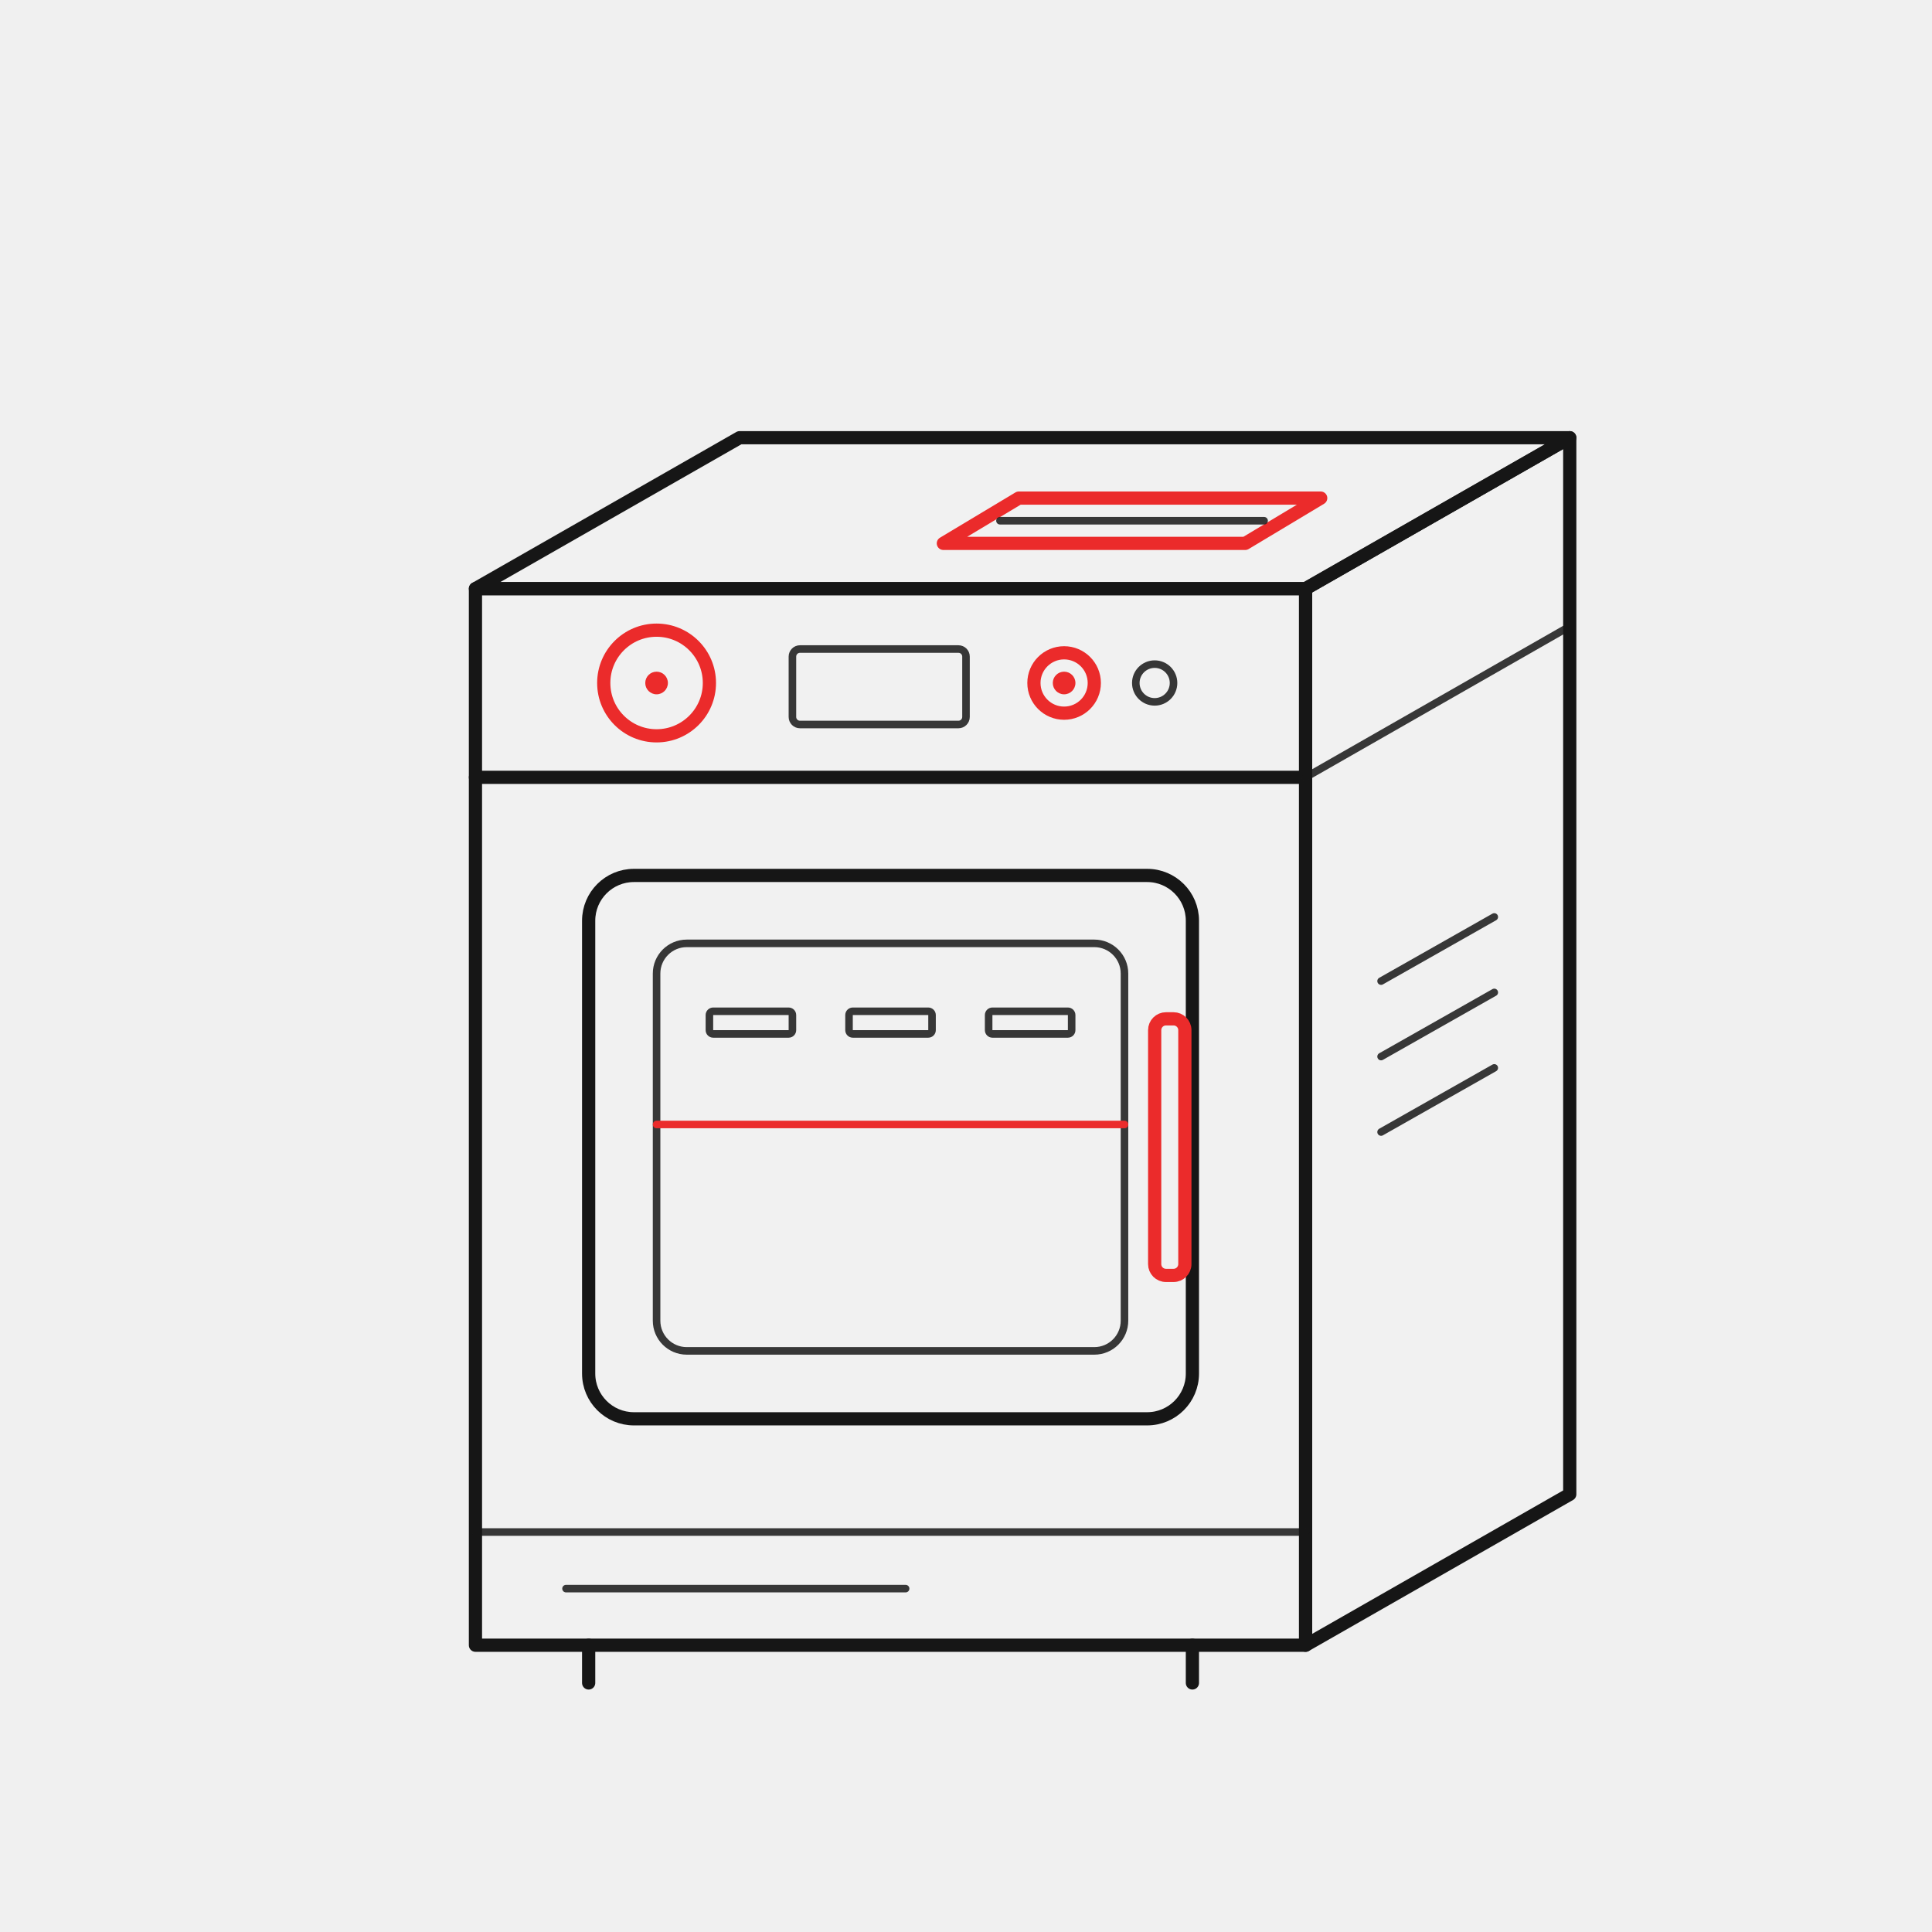
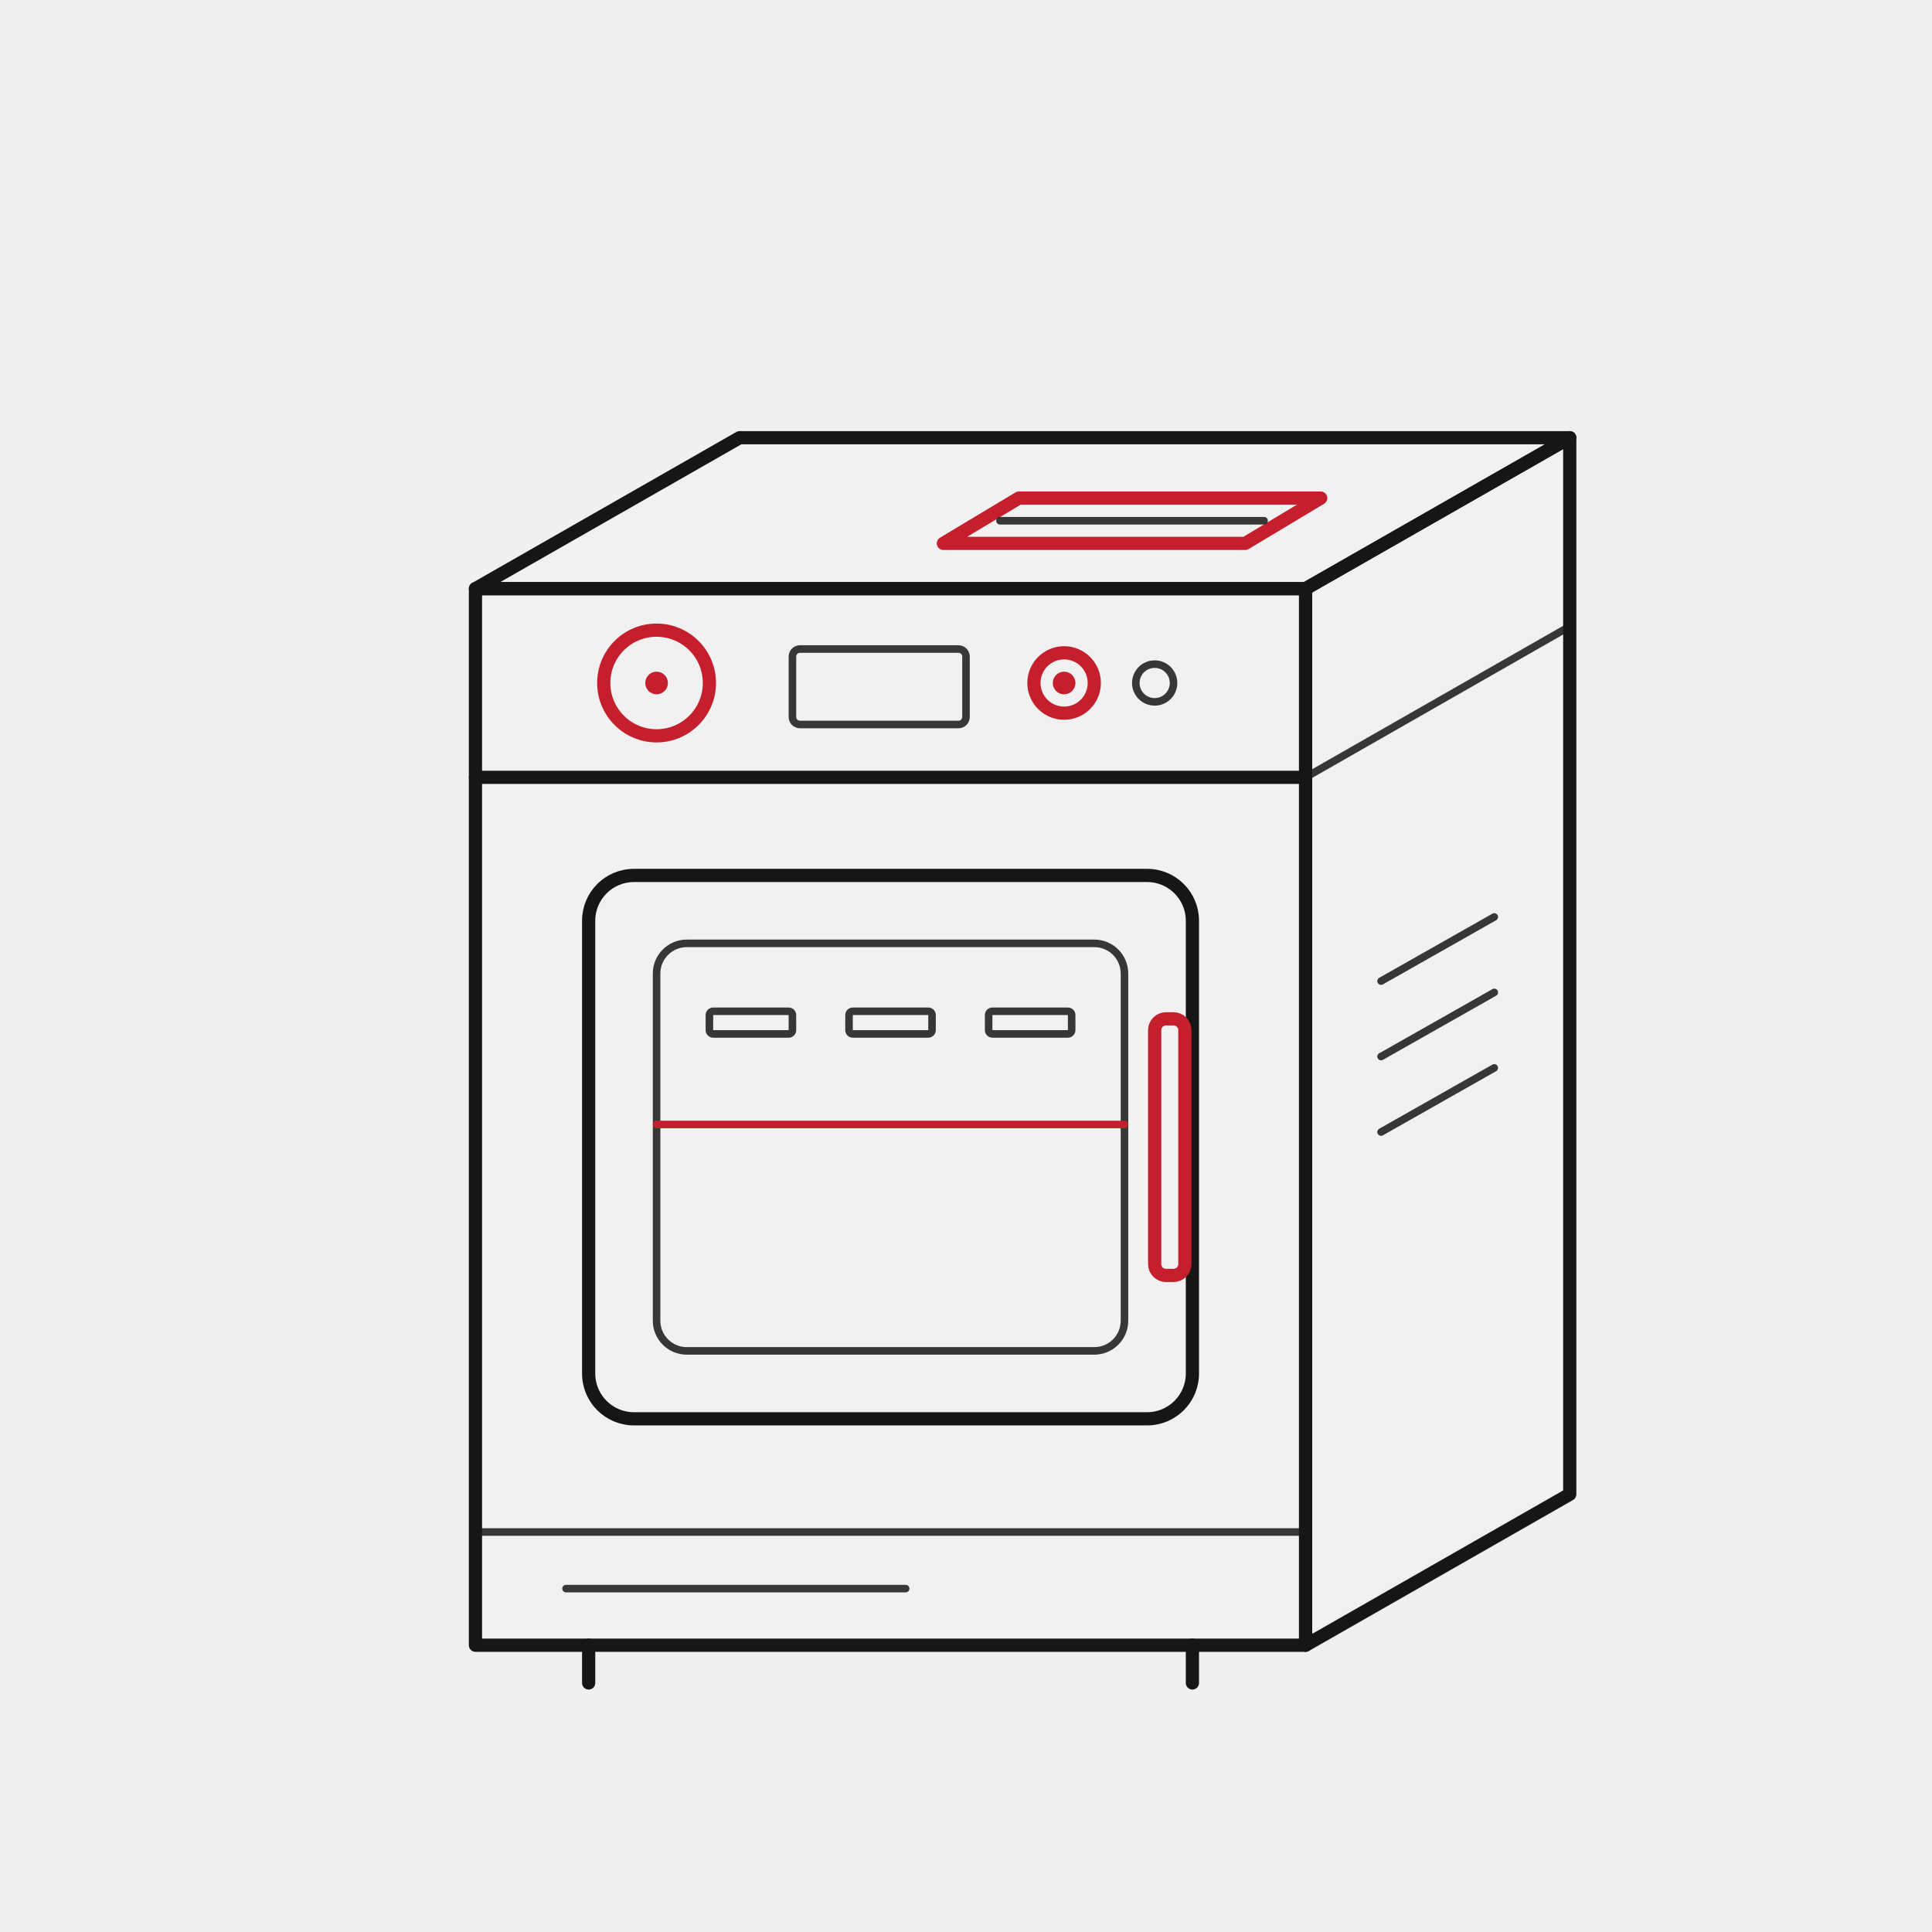
<svg xmlns="http://www.w3.org/2000/svg" viewBox="0 0 512 512" fill="none" role="img" aria-label="Matching dryer isometric">
  <style>
.ln{fill:none;stroke:#161616;stroke-width:3.5;stroke-linejoin:round;stroke-linecap:round}
.thin{fill:none;stroke:#161616;stroke-width:2;stroke-linejoin:round;stroke-linecap:round;opacity:.85}
.face{fill:#fff;fill-opacity:.05;stroke:#161616;stroke-width:3.5;stroke-linejoin:round;stroke-linecap:round}
- .red{fill:none;stroke:#EB2B2B;stroke-width:3.5;stroke-linejoin:round;stroke-linecap:round}
- .red-thin{fill:none;stroke:#EB2B2B;stroke-width:2;stroke-linejoin:round;stroke-linecap:round}
- .red-fill{fill:#EB2B2B;stroke:none}
+ .red{fill:none;stroke:#c51f2d;stroke-width:3.5;stroke-linejoin:round;stroke-linecap:round}
+ .red-thin{fill:none;stroke:#c51f2d;stroke-width:2;stroke-linejoin:round;stroke-linecap:round}
+ .red-fill{fill:#c51f2d;stroke:none}
@media (prefers-color-scheme:dark){
.ln,.thin{stroke:#F2F2F2}
.face{stroke:#F2F2F2}
}
</style>
  <path class="face" d="M126 156 L346 156 L346 436 L126 436 Z" />
  <path class="face" d="M346 156 L416 116 L416 396 L346 436 Z" />
  <path class="face" d="M126 156 L196 116 L416 116 L346 156 Z" />
  <path class="red" d="M250 144 L330 144 L350 132 L270 132 Z" />
  <path class="thin" d="M265 138 H335" />
  <path class="ln" d="M126 206 H346" />
  <path class="thin" d="M346 206 L416 166" />
  <circle class="red" cx="174" cy="181" r="14" />
  <circle cx="174" cy="181" r="3" class="red-fill" />
  <rect class="thin" x="210" y="172" width="46" height="20" rx="2" />
  <circle class="red" cx="282" cy="181" r="8" />
  <circle cx="282" cy="181" r="3" class="red-fill" />
  <circle class="thin" cx="306" cy="181" r="5" />
  <rect class="ln" x="156" y="232" width="160" height="144" rx="12" />
  <rect class="thin" x="174" y="250" width="124" height="108" rx="8" />
  <path class="red-thin" d="M174 298 H298" />
  <rect class="thin" x="188" y="268" width="22" height="6" rx="1" />
  <rect class="thin" x="225" y="268" width="22" height="6" rx="1" />
  <rect class="thin" x="262" y="268" width="22" height="6" rx="1" />
  <rect class="red" x="306" y="270" width="8" height="68" rx="3" />
  <path class="thin" d="M126 406 H346" />
  <path class="thin" d="M150 421 H240" />
  <path class="thin" d="M366 260 L396 243 M366 280 L396 263 M366 300 L396 283" />
  <path class="ln" d="M156 436 V446 M316 436 V446" />
</svg>
